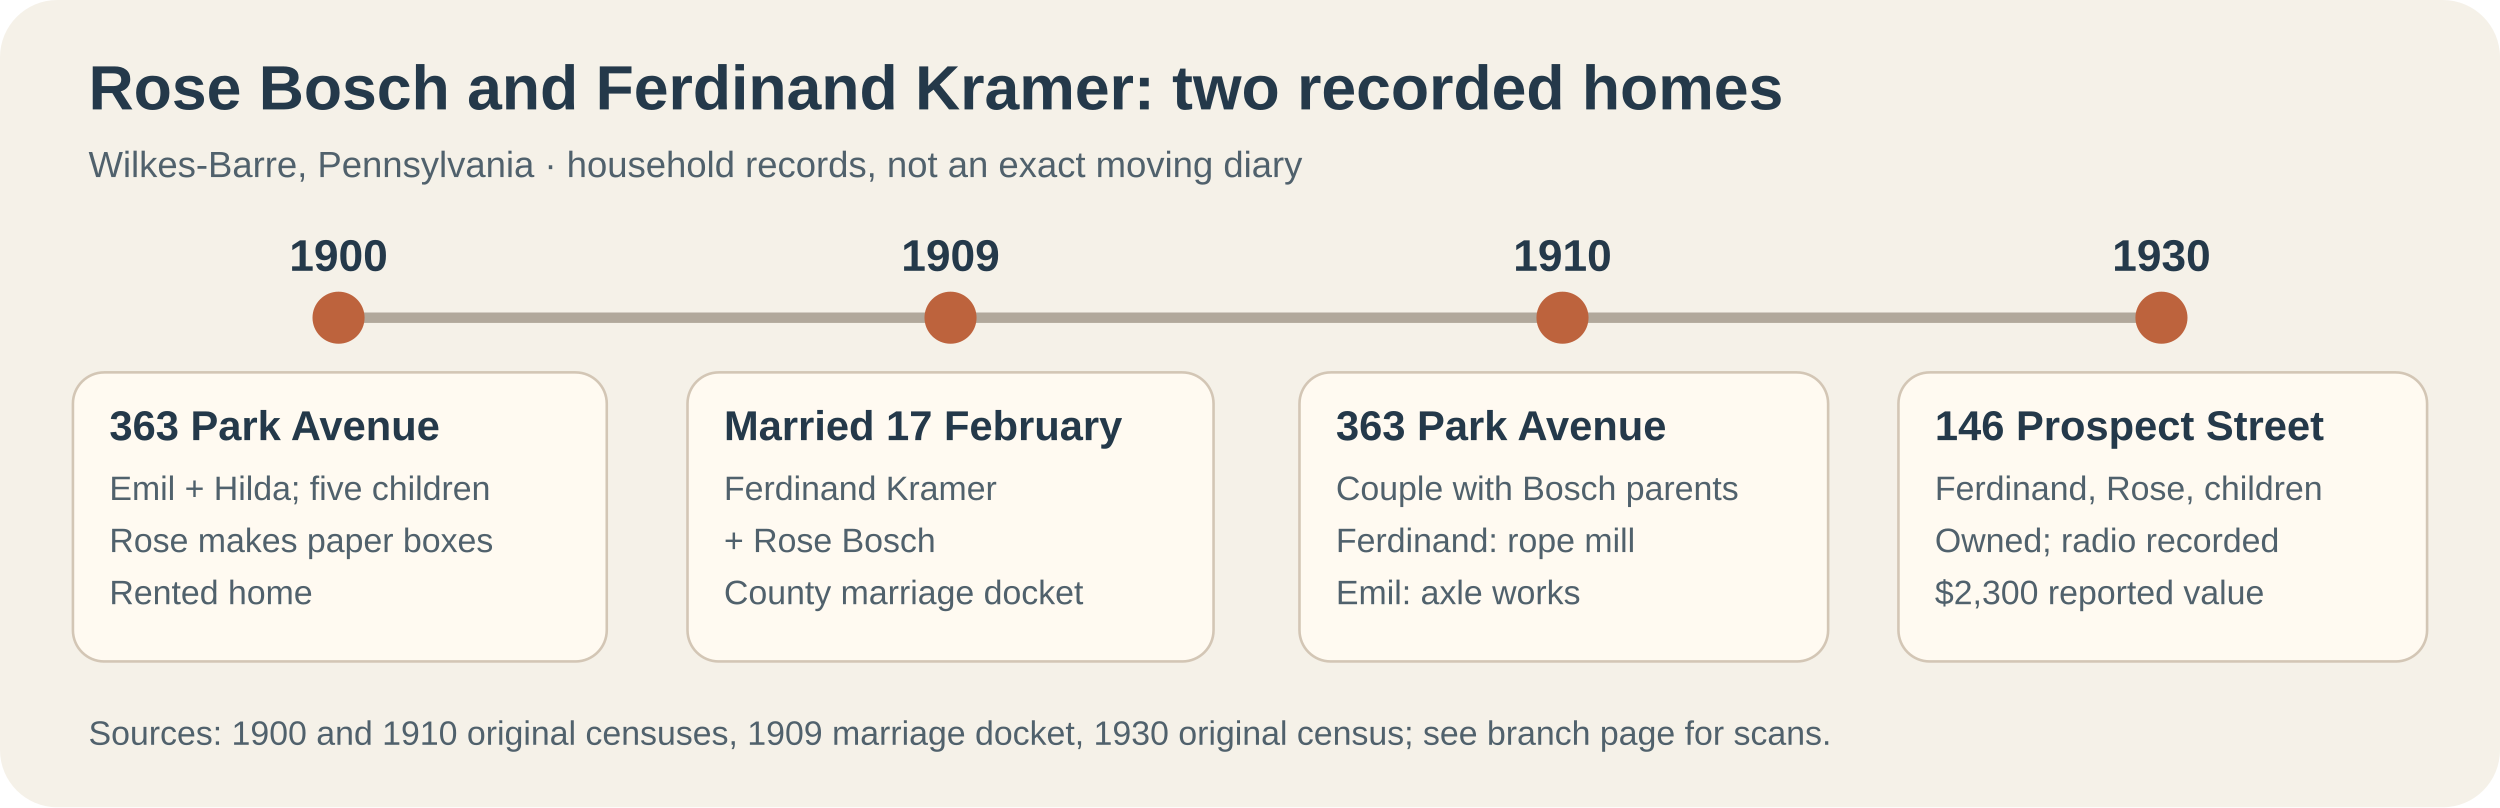
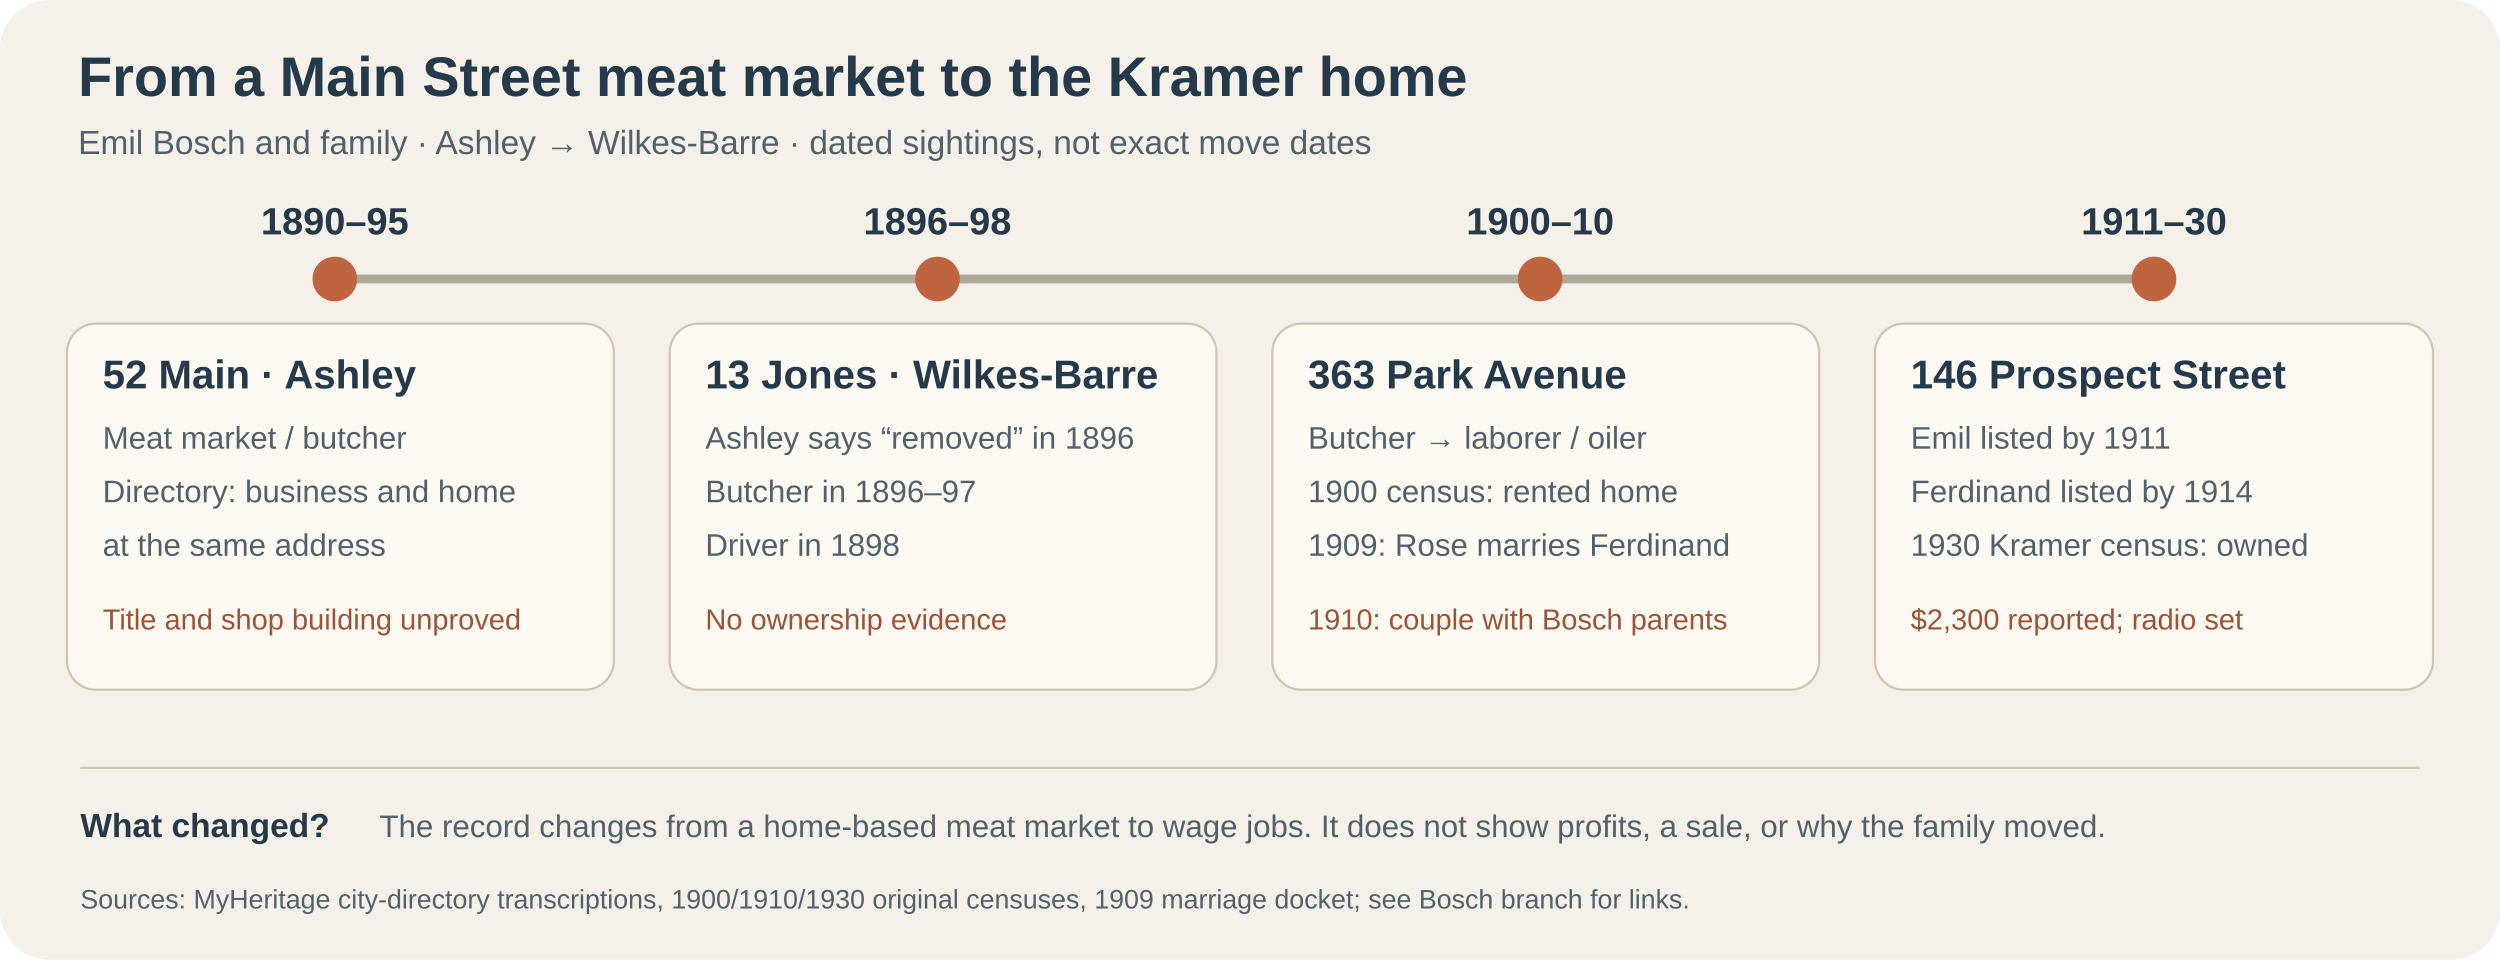
- <svg xmlns="http://www.w3.org/2000/svg" viewBox="0 0 960 310" role="img" aria-labelledby="title desc">
-   <rect width="960" height="310" rx="22" fill="#f5f1e8" />
-   <text x="34" y="42" fill="#24394a" font-family="Arial, sans-serif" font-size="24" font-weight="700">Rose Bosch and Ferdinand Kramer: two recorded homes</text>
-   <text x="34" y="68" fill="#50616c" font-family="Arial, sans-serif" font-size="14">Wilkes-Barre, Pennsylvania · household records, not an exact moving diary</text>
-   <path d="M130 122 H830" fill="none" stroke="#b1a89b" stroke-width="4" />
+ <svg xmlns="http://www.w3.org/2000/svg" viewBox="0 0 1120 430" role="img" aria-labelledby="title desc">
+   <rect width="1120" height="430" rx="22" fill="#f5f1e8" />
+   <text x="35" y="43" fill="#24394a" font-family="Arial, sans-serif" font-size="25" font-weight="700">From a Main Street meat market to the Kramer home</text>
+   <text x="35" y="69" fill="#50616c" font-family="Arial, sans-serif" font-size="15">Emil Bosch and family · Ashley → Wilkes-Barre · dated sightings, not exact move dates</text>
+   <path d="M150 125 H965" stroke="#afa99c" stroke-width="4" />
  <g font-family="Arial, sans-serif">
-     <circle cx="130" cy="122" r="10" fill="#bd633d" />
-     <circle cx="365" cy="122" r="10" fill="#bd633d" />
-     <circle cx="600" cy="122" r="10" fill="#bd633d" />
-     <circle cx="830" cy="122" r="10" fill="#bd633d" />
-     <text x="130" y="104" text-anchor="middle" font-size="17" font-weight="700" fill="#24394a">1900</text>
-     <text x="365" y="104" text-anchor="middle" font-size="17" font-weight="700" fill="#24394a">1909</text>
-     <text x="600" y="104" text-anchor="middle" font-size="17" font-weight="700" fill="#24394a">1910</text>
-     <text x="830" y="104" text-anchor="middle" font-size="17" font-weight="700" fill="#24394a">1930</text>
-     <rect x="28" y="143" width="205" height="111" rx="12" fill="#fffaf1" stroke="#d3c6b5" />
-     <text x="42" y="169" font-size="16" font-weight="700" fill="#24394a">363 Park Avenue</text>
-     <text x="42" y="192" font-size="13" fill="#50616c">Emil + Hilda; five children</text>
-     <text x="42" y="212" font-size="13" fill="#50616c">Rose makes paper boxes</text>
-     <text x="42" y="232" font-size="13" fill="#50616c">Rented home</text>
-     <rect x="264" y="143" width="202" height="111" rx="12" fill="#fffaf1" stroke="#d3c6b5" />
-     <text x="278" y="169" font-size="16" font-weight="700" fill="#24394a">Married 17 February</text>
-     <text x="278" y="192" font-size="13" fill="#50616c">Ferdinand Kramer</text>
-     <text x="278" y="212" font-size="13" fill="#50616c">+ Rose Bosch</text>
-     <text x="278" y="232" font-size="13" fill="#50616c">County marriage docket</text>
-     <rect x="499" y="143" width="203" height="111" rx="12" fill="#fffaf1" stroke="#d3c6b5" />
-     <text x="513" y="169" font-size="16" font-weight="700" fill="#24394a">363 Park Avenue</text>
-     <text x="513" y="192" font-size="13" fill="#50616c">Couple with Bosch parents</text>
-     <text x="513" y="212" font-size="13" fill="#50616c">Ferdinand: rope mill</text>
-     <text x="513" y="232" font-size="13" fill="#50616c">Emil: axle works</text>
-     <rect x="729" y="143" width="203" height="111" rx="12" fill="#fffaf1" stroke="#d3c6b5" />
-     <text x="743" y="169" font-size="16" font-weight="700" fill="#24394a">146 Prospect Street</text>
-     <text x="743" y="192" font-size="13" fill="#50616c">Ferdinand, Rose, children</text>
-     <text x="743" y="212" font-size="13" fill="#50616c">Owned; radio recorded</text>
-     <text x="743" y="232" font-size="13" fill="#50616c">$2,300 reported value</text>
+     <circle cx="150" cy="125" r="10" fill="#be6540" />
+     <circle cx="420" cy="125" r="10" fill="#be6540" />
+     <circle cx="690" cy="125" r="10" fill="#be6540" />
+     <circle cx="965" cy="125" r="10" fill="#be6540" />
+     <text x="150" y="105" text-anchor="middle" font-size="17" font-weight="700" fill="#24394a">1890–95</text>
+     <text x="420" y="105" text-anchor="middle" font-size="17" font-weight="700" fill="#24394a">1896–98</text>
+     <text x="690" y="105" text-anchor="middle" font-size="17" font-weight="700" fill="#24394a">1900–10</text>
+     <text x="965" y="105" text-anchor="middle" font-size="17" font-weight="700" fill="#24394a">1911–30</text>
+     <rect x="30" y="145" width="245" height="164" rx="13" fill="#fffaf1" stroke="#d0c4b3" />
+     <text x="46" y="174" font-size="18" font-weight="700" fill="#24394a">52 Main · Ashley</text>
+     <text x="46" y="201" font-size="14" fill="#50616c">Meat market / butcher</text>
+     <text x="46" y="225" font-size="14" fill="#50616c">Directory: business and home</text>
+     <text x="46" y="249" font-size="14" fill="#50616c">at the same address</text>
+     <text x="46" y="282" font-size="13" fill="#9c5338">Title and shop building unproved</text>
+     <rect x="300" y="145" width="245" height="164" rx="13" fill="#fffaf1" stroke="#d0c4b3" />
+     <text x="316" y="174" font-size="18" font-weight="700" fill="#24394a">13 Jones · Wilkes-Barre</text>
+     <text x="316" y="201" font-size="14" fill="#50616c">Ashley says “removed” in 1896</text>
+     <text x="316" y="225" font-size="14" fill="#50616c">Butcher in 1896–97</text>
+     <text x="316" y="249" font-size="14" fill="#50616c">Driver in 1898</text>
+     <text x="316" y="282" font-size="13" fill="#9c5338">No ownership evidence</text>
+     <rect x="570" y="145" width="245" height="164" rx="13" fill="#fffaf1" stroke="#d0c4b3" />
+     <text x="586" y="174" font-size="18" font-weight="700" fill="#24394a">363 Park Avenue</text>
+     <text x="586" y="201" font-size="14" fill="#50616c">Butcher → laborer / oiler</text>
+     <text x="586" y="225" font-size="14" fill="#50616c">1900 census: rented home</text>
+     <text x="586" y="249" font-size="14" fill="#50616c">1909: Rose marries Ferdinand</text>
+     <text x="586" y="282" font-size="13" fill="#9c5338">1910: couple with Bosch parents</text>
+     <rect x="840" y="145" width="250" height="164" rx="13" fill="#fffaf1" stroke="#d0c4b3" />
+     <text x="856" y="174" font-size="18" font-weight="700" fill="#24394a">146 Prospect Street</text>
+     <text x="856" y="201" font-size="14" fill="#50616c">Emil listed by 1911</text>
+     <text x="856" y="225" font-size="14" fill="#50616c">Ferdinand listed by 1914</text>
+     <text x="856" y="249" font-size="14" fill="#50616c">1930 Kramer census: owned</text>
+     <text x="856" y="282" font-size="13" fill="#9c5338">$2,300 reported; radio set</text>
  </g>
-   <text x="34" y="286" fill="#50616c" font-family="Arial, sans-serif" font-size="13">Sources: 1900 and 1910 original censuses, 1909 marriage docket, 1930 original census; see branch page for scans.</text>
+   <path d="M36 344 H1084" stroke="#d0c4b3" />
+   <text x="36" y="375" fill="#24394a" font-family="Arial, sans-serif" font-size="15" font-weight="700">What changed?</text>
+   <text x="170" y="375" fill="#50616c" font-family="Arial, sans-serif" font-size="14">The record changes from a home-based meat market to wage jobs. It does not show profits, a sale, or why the family moved.</text>
+   <text x="36" y="407" fill="#50616c" font-family="Arial, sans-serif" font-size="12">Sources: MyHeritage city-directory transcriptions, 1900/1910/1930 original censuses, 1909 marriage docket; see Bosch branch for links.</text>
</svg>
